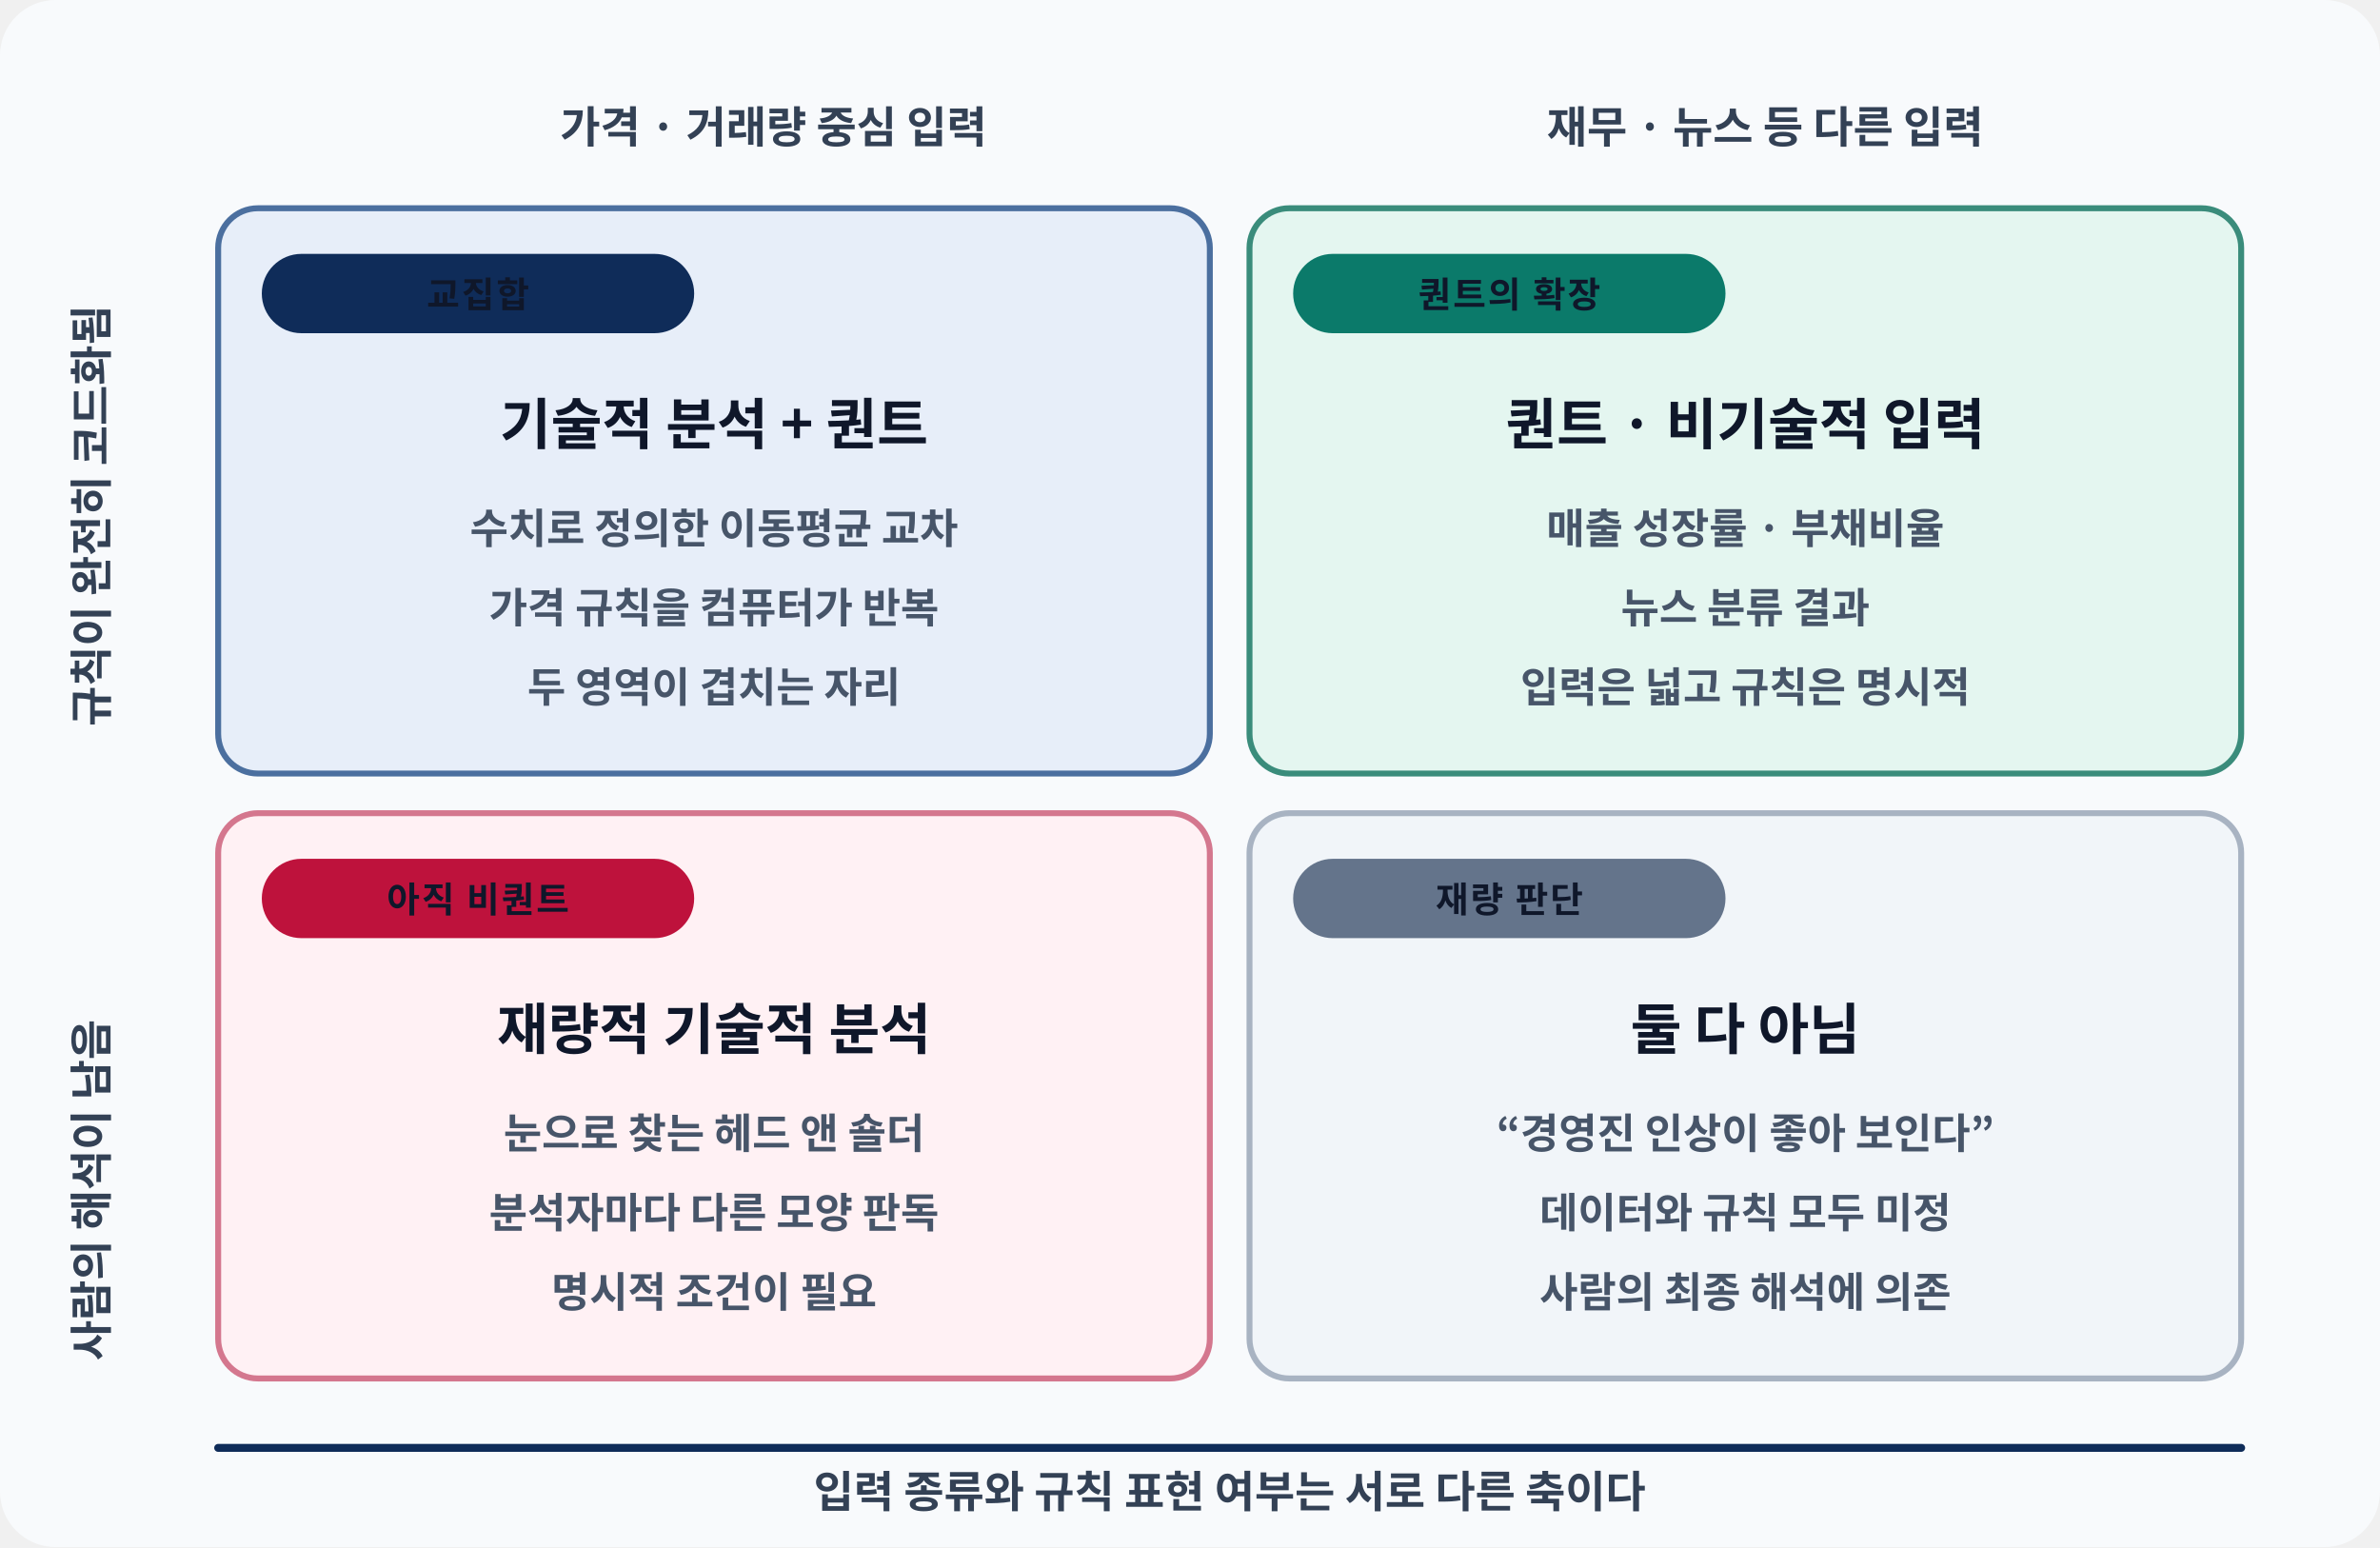
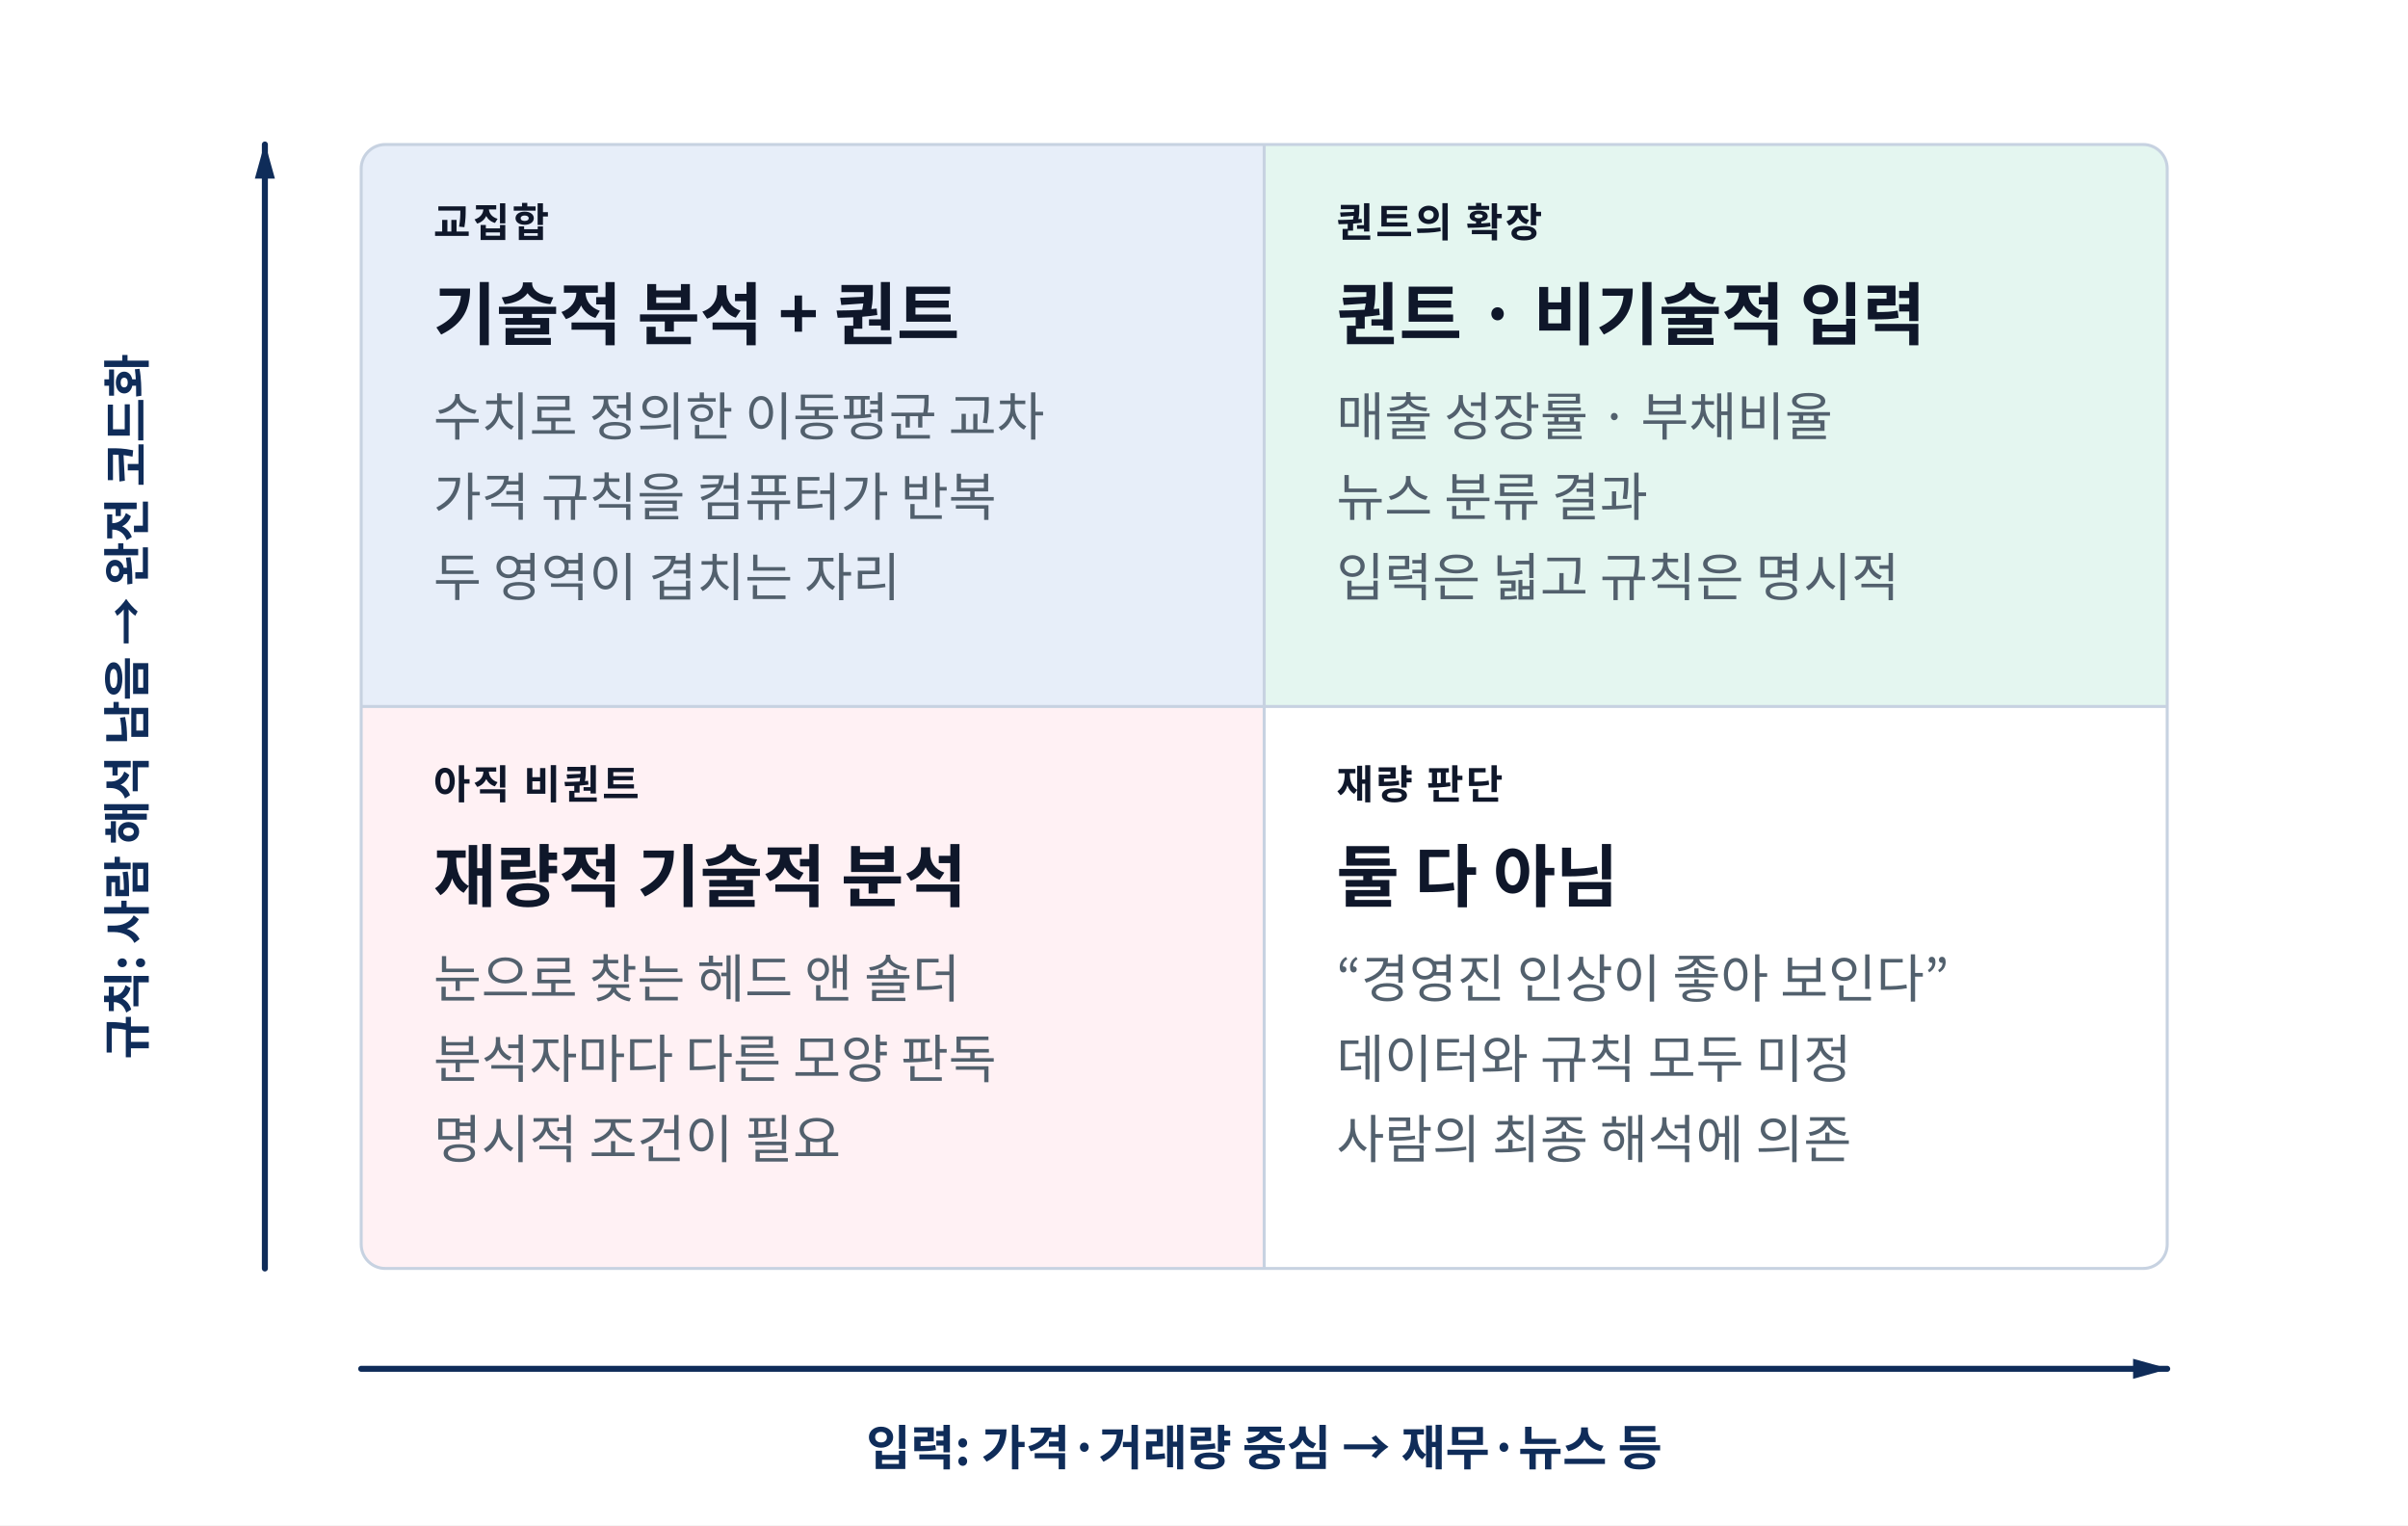
- <svg xmlns="http://www.w3.org/2000/svg" viewBox="0 0 1200 780" role="img" aria-labelledby="title desc">
+ <svg xmlns="http://www.w3.org/2000/svg" viewBox="0 0 1200 760" role="img" aria-labelledby="title desc">
  <defs>
+     <marker id="arrow" markerUnits="userSpaceOnUse" viewBox="0 0 18 10" refX="17" refY="5" markerWidth="18" markerHeight="10" orient="auto">
+       <path d="M0 0L18 5L0 10Z" fill="context-stroke" />
+     </marker>
+     <clipPath id="grid-clip">
+       <rect x="180" y="72" width="900" height="560" rx="12" />
+     </clipPath>
    <style>
-       text { font-family:'Noto Sans CJK KR','Apple SD Gothic Neo','Malgun Gothic',sans-serif; fill:#0F172A; }
-       .axis { font-size:22px; font-weight:850; fill:#334155; }
-       .cell-title { font-size:28px; font-weight:900; }
-       .cell-body { font-size:21px; font-weight:650; fill:#475569; }
-       .badge { font-size:18px; font-weight:850; letter-spacing:1px; }
+       text { font-family:"Noto Sans CJK KR","Noto Sans KR",sans-serif; fill:#0F172A; }
+       .eyebrow { font-size:20px; font-weight:700; letter-spacing:1.2px; }
+       .title { font-size:34px; font-weight:700; }
+       .body { font-size:26px; font-weight:400; fill:#52606D; }
+       .axis-label { font-size:24px; font-weight:700; fill:#0F2C59; }
+       .axis { fill:none; stroke:#0F2C59; stroke-width:3; stroke-linecap:round; marker-end:url(#arrow); }
    </style>
  </defs>
-   <rect width="1200" height="780" rx="28" fill="#F8FAFC" />
-   <text x="390" y="72" text-anchor="middle" class="axis">가격 · 거래량 중심 입력</text>
-   <text x="890" y="72" text-anchor="middle" class="axis">재무 · 뉴스 등 다른 입력</text>
-   <text x="54" y="260" text-anchor="middle" class="axis" transform="rotate(-90 54 260)">규칙이 완전히 코드화됨</text>
-   <text x="54" y="600" text-anchor="middle" class="axis" transform="rotate(-90 54 600)">사람의 해석이 남음</text>
-   <rect x="110" y="105" width="500" height="285" rx="20" fill="#E7EEF9" stroke="#4B6F9F" stroke-width="3" />
-   <rect x="132" y="128" width="218" height="40" rx="20" fill="#0F2C59" />
-   <text x="241" y="155" text-anchor="middle" class="badge" fill="#FFFFFF">교집합</text>
-   <text x="360" y="224" text-anchor="middle" class="cell-title">기술적 분석 + 퀀트</text>
-   <text x="360" y="274" text-anchor="middle" class="cell-body">수치로 정의한 이동평균 교차</text>
-   <text x="360" y="314" text-anchor="middle" class="cell-body">가격 규칙을 컴퓨터가 반복</text>
-   <text x="360" y="354" text-anchor="middle" class="cell-body">두 영역이 겹치는 자리</text>
-   <rect x="630" y="105" width="500" height="285" rx="20" fill="#E4F6F0" stroke="#3A8C7B" stroke-width="3" />
-   <rect x="652" y="128" width="218" height="40" rx="20" fill="#0B7A6A" />
-   <text x="761" y="155" text-anchor="middle" class="badge" fill="#FFFFFF">퀀트의 확장</text>
-   <text x="880" y="224" text-anchor="middle" class="cell-title">퀀트 · 비기술적 입력</text>
-   <text x="880" y="274" text-anchor="middle" class="cell-body">매출 성장률 · 부채비율</text>
-   <text x="880" y="314" text-anchor="middle" class="cell-body">뉴스 분류 결과</text>
-   <text x="880" y="354" text-anchor="middle" class="cell-body">입력은 넓고 규칙은 명시적</text>
-   <rect x="110" y="410" width="500" height="285" rx="20" fill="#FFF1F4" stroke="#D4778E" stroke-width="3" />
-   <rect x="132" y="433" width="218" height="40" rx="20" fill="#BE123C" />
-   <text x="241" y="460" text-anchor="middle" class="badge" fill="#FFFFFF">아직 비퀀트</text>
-   <text x="360" y="529" text-anchor="middle" class="cell-title">재량적 기술적 분석</text>
-   <text x="360" y="579" text-anchor="middle" class="cell-body">눈으로 찾는 헤드 앤 숄더</text>
-   <text x="360" y="619" text-anchor="middle" class="cell-body">분석자마다 다른 모양 판독</text>
-   <text x="360" y="659" text-anchor="middle" class="cell-body">명시적 조건이 필요</text>
-   <rect x="630" y="410" width="500" height="285" rx="20" fill="#F1F5F9" stroke="#A8B3C2" stroke-width="3" />
-   <rect x="652" y="433" width="218" height="40" rx="20" fill="#64748B" />
-   <text x="761" y="460" text-anchor="middle" class="badge" fill="#FFFFFF">재량 판단</text>
-   <text x="880" y="529" text-anchor="middle" class="cell-title">둘 다 아님</text>
-   <text x="880" y="579" text-anchor="middle" class="cell-body">“경영진 인상이 좋아 보인다”</text>
-   <text x="880" y="619" text-anchor="middle" class="cell-body">데이터와 규칙 모두 미정</text>
-   <text x="880" y="659" text-anchor="middle" class="cell-body">사람의 최종 해석에 의존</text>
-   <path d="M110 730H1130" stroke="#0F2C59" stroke-width="4" stroke-linecap="round" />
-   <text x="620" y="760" text-anchor="middle" class="axis">입력 종류와 규칙 표현 여부는 서로 다른 축이다</text>
+   <rect width="1200" height="760" fill="#FFFFFF" />
+   <g clip-path="url(#grid-clip)">
+     <rect x="180" y="72" width="450" height="280" fill="#E7EEF9" />
+     <rect x="630" y="72" width="450" height="280" fill="#E4F6F0" />
+     <rect x="180" y="352" width="450" height="280" fill="#FFF1F4" />
+     <rect x="630" y="352" width="450" height="280" fill="#FFFFFF" />
+   </g>
+   <rect x="180" y="72" width="900" height="560" rx="12" fill="none" stroke="#C7D2E1" stroke-width="1.5" />
+   <path d="M630 72V632M180 352H1080" fill="none" stroke="#C7D2E1" stroke-width="1.5" />
+   <g>
+     <text class="eyebrow" x="216" y="118" fill="#0F2C59">교집합</text>
+     <text class="title" x="216" y="169">기술적 분석 + 퀀트</text>
+     <text class="body" x="216" y="217">수치로 정의한 이동평균 교차</text>
+     <text class="body" x="216" y="257">가격 규칙을 컴퓨터가 반복</text>
+     <text class="body" x="216" y="297">두 영역이 겹치는 자리</text>
+   </g>
+   <g>
+     <text class="eyebrow" x="666" y="118" fill="#0B7A6A">퀀트의 확장</text>
+     <text class="title" x="666" y="169">퀀트 · 비기술적 입력</text>
+     <text class="body" x="666" y="217">매출 성장률 · 부채비율</text>
+     <text class="body" x="666" y="257">뉴스 분류 결과</text>
+     <text class="body" x="666" y="297">입력은 넓고 규칙은 명시적</text>
+   </g>
+   <g>
+     <text class="eyebrow" x="216" y="398" fill="#BE123C">아직 비퀀트</text>
+     <text class="title" x="216" y="449">재량적 기술적 분석</text>
+     <text class="body" x="216" y="497">눈으로 찾는 헤드 앤 숄더</text>
+     <text class="body" x="216" y="537">분석자마다 다른 모양 판독</text>
+     <text class="body" x="216" y="577">명시적 조건이 필요</text>
+   </g>
+   <g>
+     <text class="eyebrow" x="666" y="398" fill="#52606D">재량 판단</text>
+     <text class="title" x="666" y="449">둘 다 아님</text>
+     <text class="body" x="666" y="497">“경영진 인상이 좋아 보인다”</text>
+     <text class="body" x="666" y="537">데이터와 규칙 모두 미정</text>
+     <text class="body" x="666" y="577">사람의 최종 해석에 의존</text>
+   </g>
+   <path class="axis" d="M180 682H1080" />
+   <text class="axis-label" x="630" y="730" text-anchor="middle">입력: 가격·거래량 중심 → 재무·뉴스 등</text>
+   <path class="axis" d="M132 632V72" />
+   <text class="axis-label" x="72" y="352" text-anchor="middle" transform="rotate(-90 72 352)">규칙: 사람 해석 남음 → 완전 코드화</text>
</svg>
